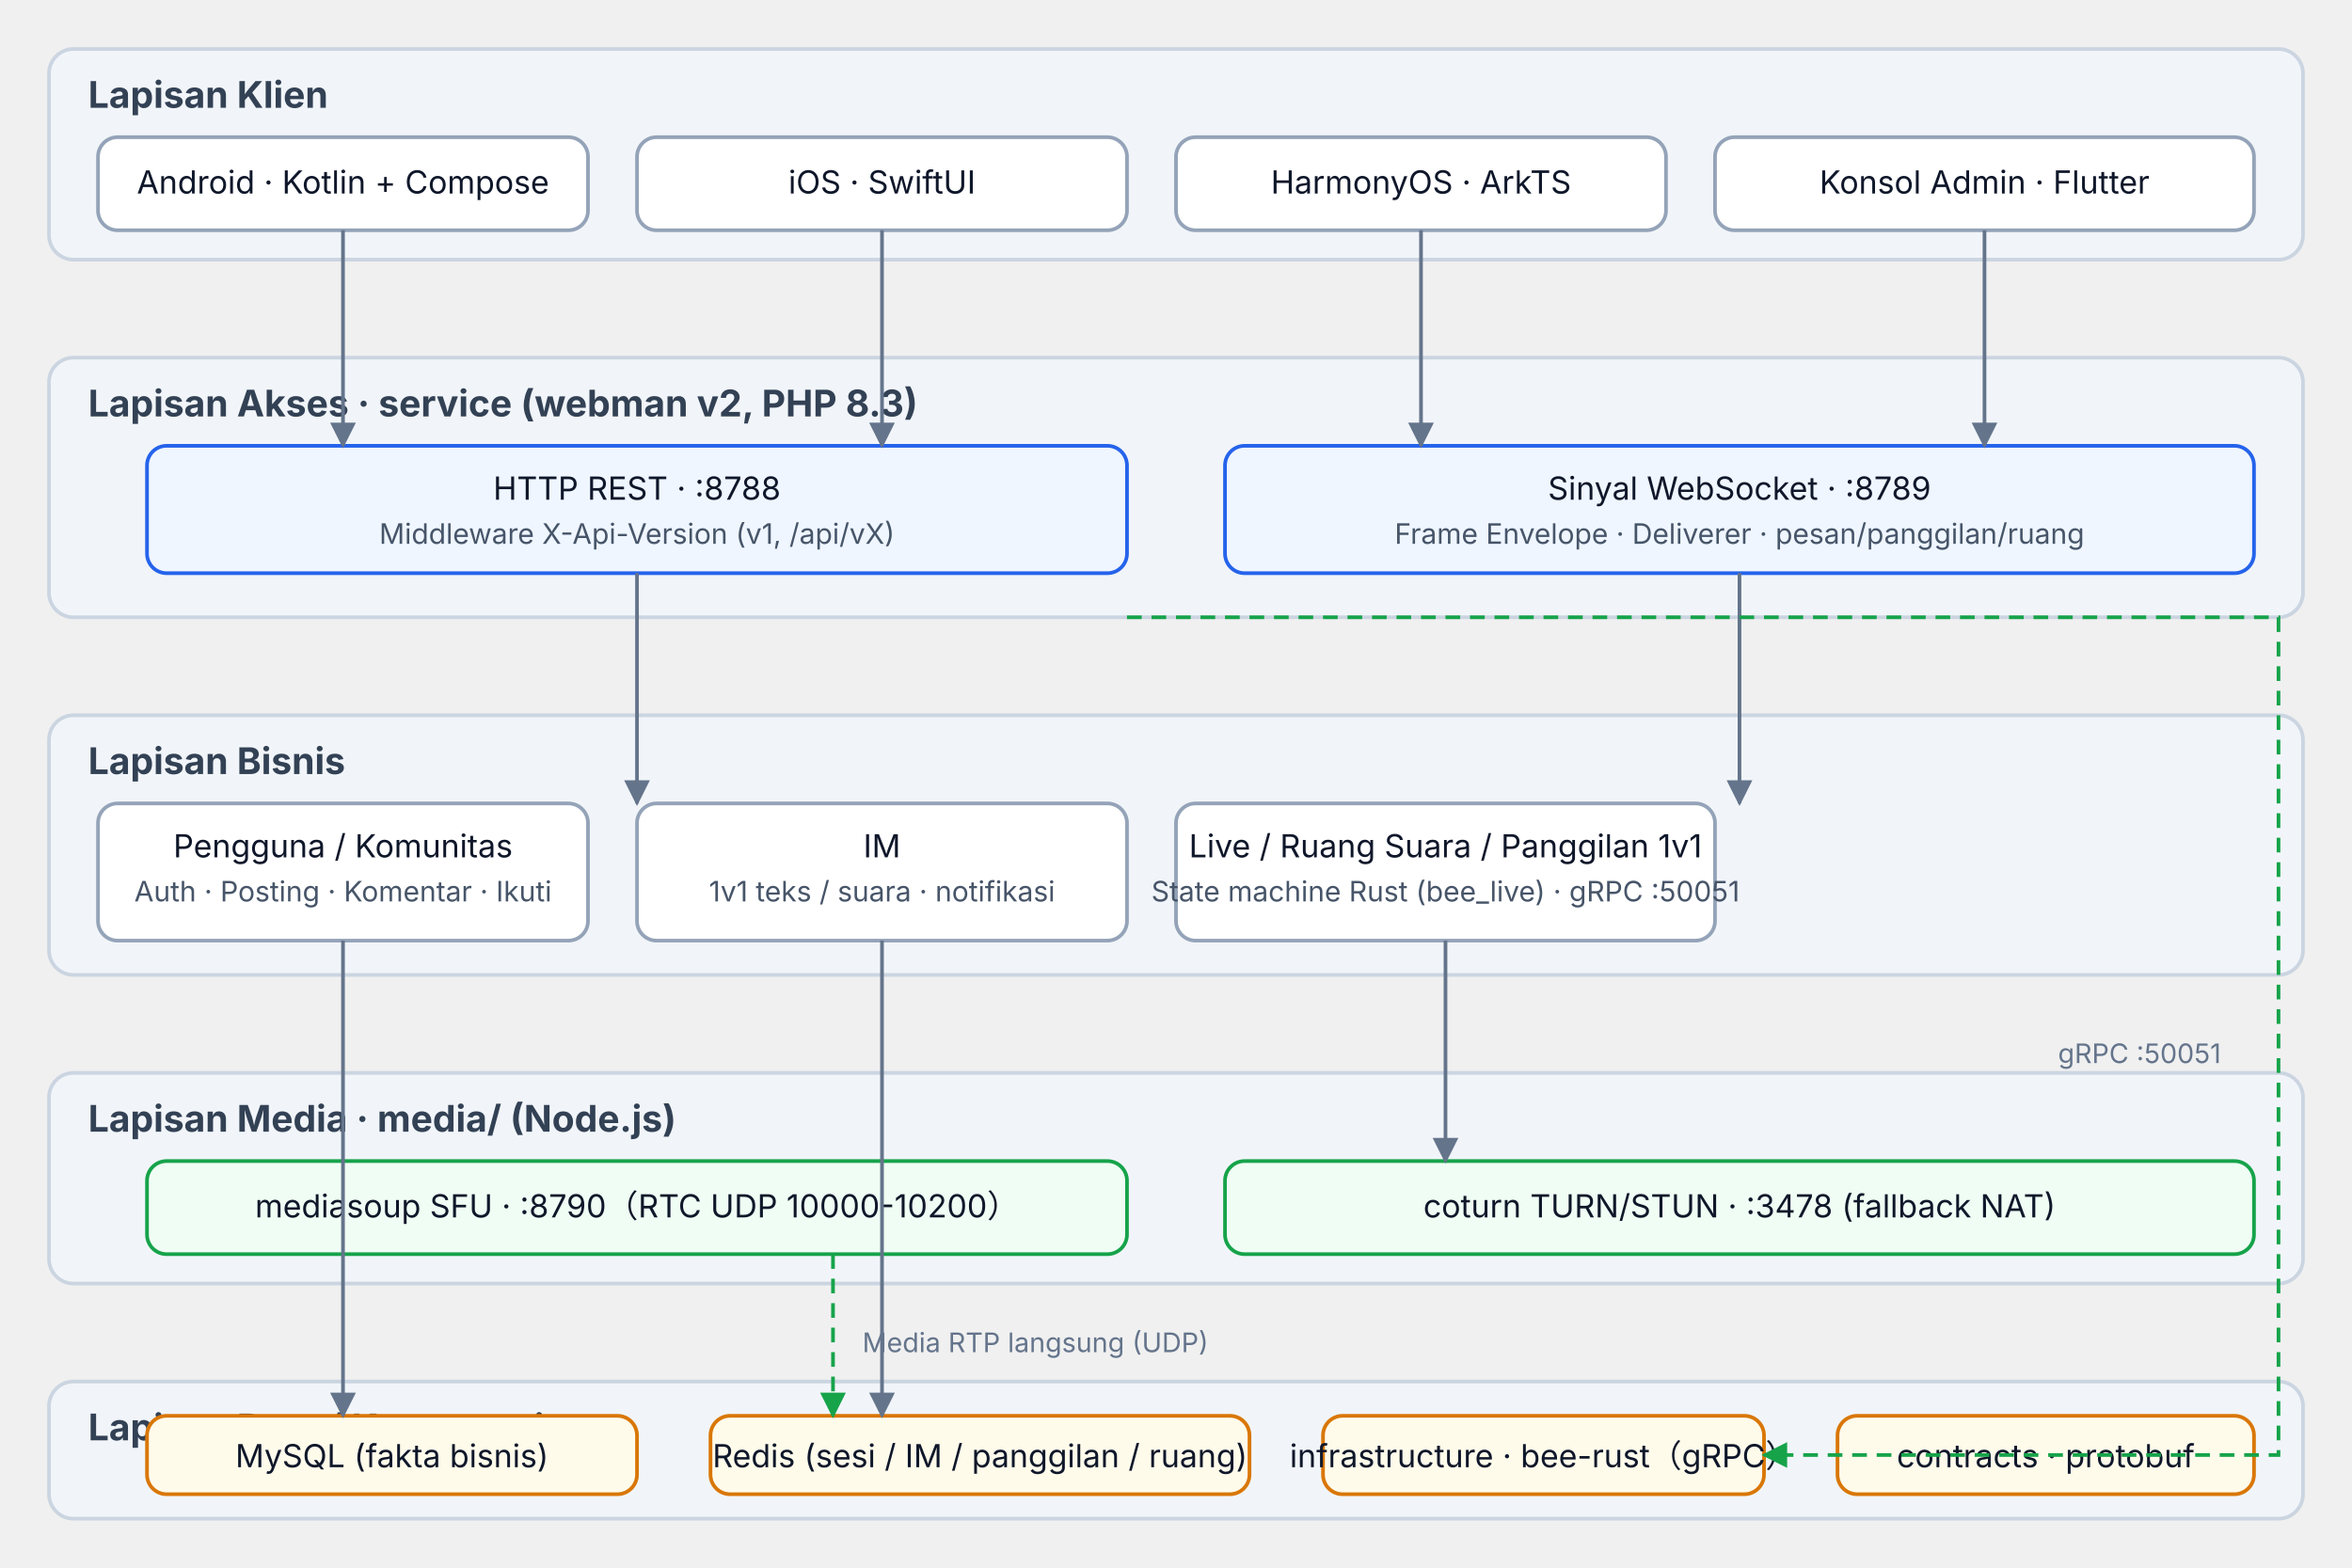
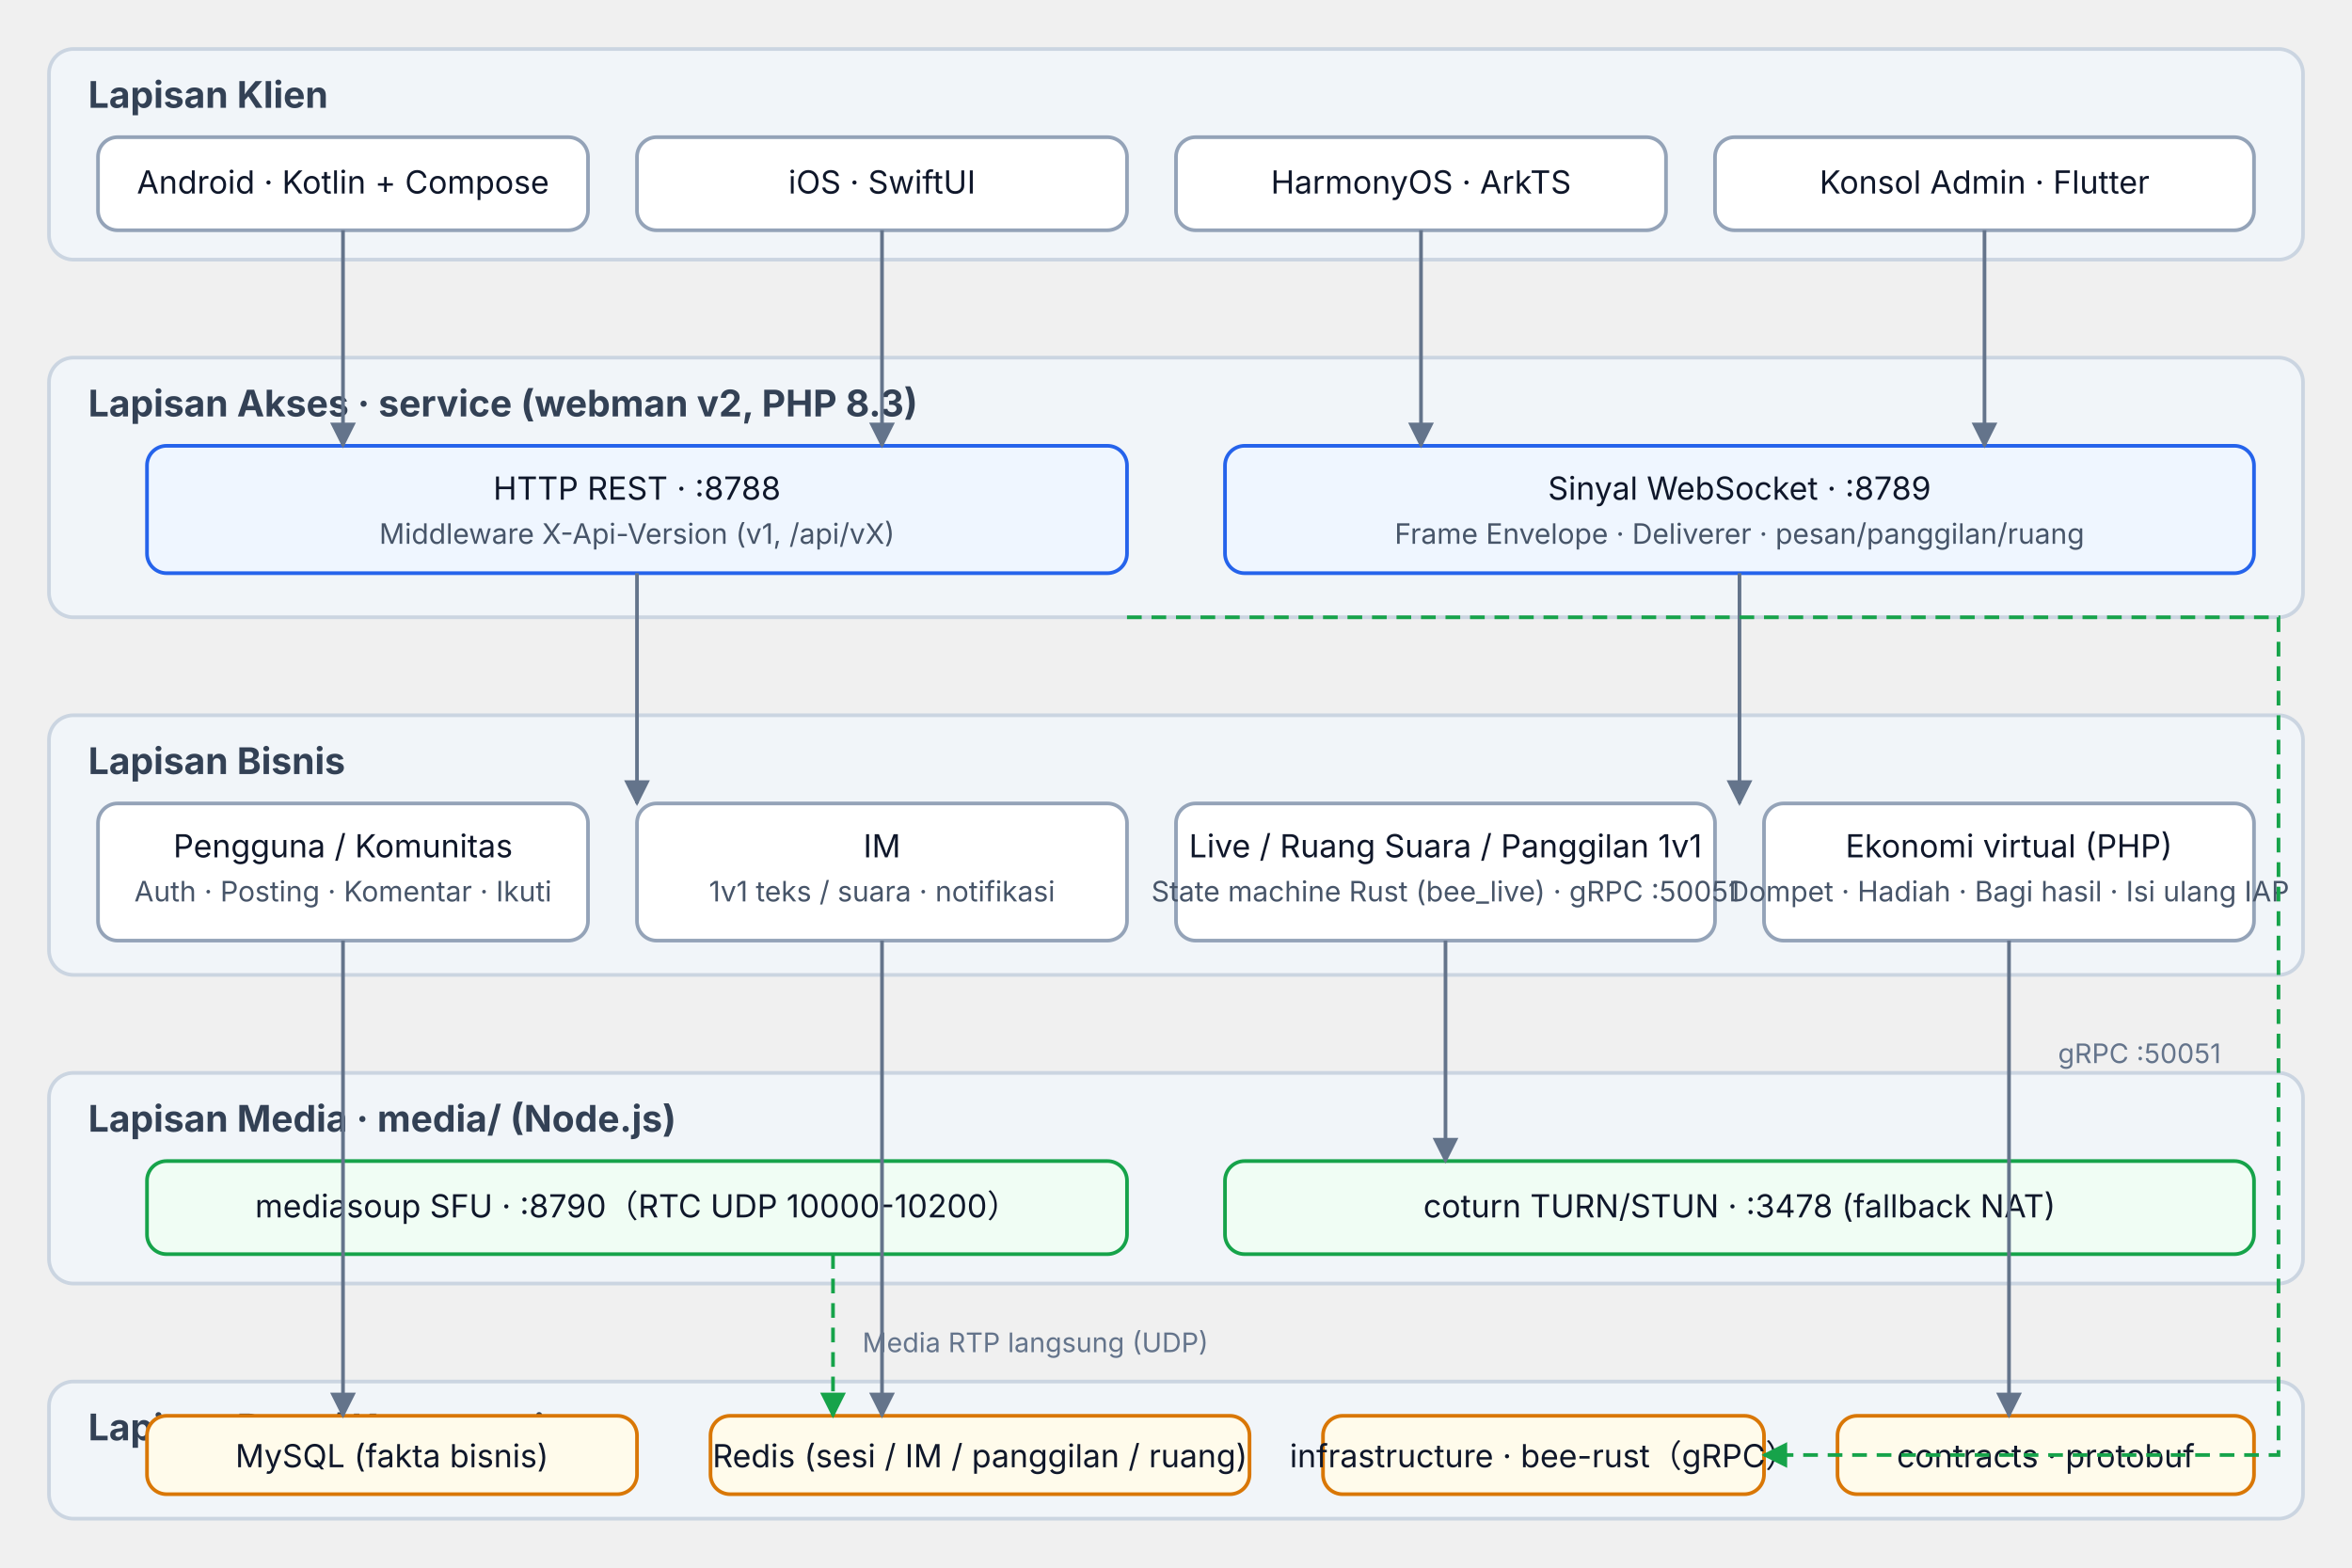
<svg xmlns="http://www.w3.org/2000/svg" viewBox="0 0 960 640" width="100%" font-family="system-ui, -apple-system, 'Segoe UI', 'PingFang SC', 'Microsoft YaHei', sans-serif">
  <defs>
    <marker id="arr" viewBox="0 0 10 10" refX="9" refY="5" markerWidth="7" markerHeight="7" orient="auto-start-reverse">
      <path d="M 0 0 L 10 5 L 0 10 z" fill="#64748b" />
    </marker>
    <marker id="arrg" viewBox="0 0 10 10" refX="9" refY="5" markerWidth="7" markerHeight="7" orient="auto-start-reverse">
      <path d="M 0 0 L 10 5 L 0 10 z" fill="#16a34a" />
    </marker>
  </defs>
  <style>
    .layer { fill: #f1f5f9; stroke: #cbd5e1; stroke-width: 1.5; rx: 10 }
    .box   { fill: #ffffff; stroke: #94a3b8; stroke-width: 1.5; rx: 8 }
    .boxb  { fill: #eff6ff; stroke: #2563eb; stroke-width: 1.5; rx: 8 }
    .boxg  { fill: #f0fdf4; stroke: #16a34a; stroke-width: 1.5; rx: 8 }
    .boxy  { fill: #fffbeb; stroke: #d97706; stroke-width: 1.5; rx: 8 }
    .lt    { font-size: 15px; font-weight: 700; fill: #334155 }
    .t     { font-size: 13px; fill: #0f172a; text-anchor: middle }
    .ts    { font-size: 11.5px; fill: #475569; text-anchor: middle }
    .edge  { stroke: #64748b; stroke-width: 1.5; fill: none; marker-end: url(#arr) }
    .edgeg { stroke: #16a34a; stroke-width: 1.5; fill: none; stroke-dasharray: 6 4; marker-end: url(#arrg) }
    .el    { font-size: 11px; fill: #64748b }
  </style>
  <g>
    <rect class="layer" x="20" y="20" width="920" height="86" />
    <text class="lt" x="36" y="44">Lapisan Klien</text>
    <rect class="box" x="40" y="56" width="200" height="38" />
    <text class="t" x="140" y="79">Android · Kotlin + Compose</text>
    <rect class="box" x="260" y="56" width="200" height="38" />
    <text class="t" x="360" y="79">iOS · SwiftUI</text>
    <rect class="box" x="480" y="56" width="200" height="38" />
    <text class="t" x="580" y="79">HarmonyOS · ArkTS</text>
    <rect class="box" x="700" y="56" width="220" height="38" />
    <text class="t" x="810" y="79">Konsol Admin · Flutter</text>
  </g>
  <g>
    <rect class="layer" x="20" y="146" width="920" height="106" />
    <text class="lt" x="36" y="170">Lapisan Akses · service (webman v2, PHP 8.3)</text>
    <rect class="boxb" x="60" y="182" width="400" height="52" />
    <text class="t" x="260" y="204">HTTP REST · :8788</text>
    <text class="ts" x="260" y="222">Middleware X-Api-Version (v1, /api/vX)</text>
    <rect class="boxb" x="500" y="182" width="420" height="52" />
    <text class="t" x="710" y="204">Sinyal WebSocket · :8789</text>
    <text class="ts" x="710" y="222">Frame Envelope · Deliverer · pesan/panggilan/ruang</text>
  </g>
  <g>
    <rect class="layer" x="20" y="292" width="920" height="106" />
    <text class="lt" x="36" y="316">Lapisan Bisnis</text>
    <rect class="box" x="40" y="328" width="200" height="56" />
    <text class="t" x="140" y="350">Pengguna / Komunitas</text>
    <text class="ts" x="140" y="368">Auth · Posting · Komentar · Ikuti</text>
    <rect class="box" x="260" y="328" width="200" height="56" />
    <text class="t" x="360" y="350">IM</text>
    <text class="ts" x="360" y="368">1v1 teks / suara · notifikasi</text>
    <rect class="box" x="480" y="328" width="220" height="56" />
    <text class="t" x="590" y="350">Live / Ruang Suara / Panggilan 1v1</text>
    <text class="ts" x="590" y="368">State machine Rust (bee_live) · gRPC :50051</text>
+     <rect class="box" x="720" y="328" width="200" height="56" />
+     <text class="t" x="820" y="350">Ekonomi virtual (PHP)</text>
+     <text class="ts" x="820" y="368">Dompet · Hadiah · Bagi hasil · Isi ulang IAP</text>
  </g>
  <g>
    <rect class="layer" x="20" y="438" width="920" height="86" />
    <text class="lt" x="36" y="462">Lapisan Media · media/ (Node.js)</text>
    <rect class="boxg" x="60" y="474" width="400" height="38" />
    <text class="t" x="260" y="497">mediasoup SFU · :8790（RTC UDP 10000-10200）</text>
    <rect class="boxg" x="500" y="474" width="420" height="38" />
    <text class="t" x="710" y="497">coturn TURN/STUN · :3478 (fallback NAT)</text>
  </g>
  <g>
    <rect class="layer" x="20" y="564" width="920" height="56" />
    <text class="lt" x="36" y="588">Lapisan Data / Komputasi</text>
    <rect class="boxy" x="60" y="578" width="200" height="32" />
    <text class="t" x="160" y="599">MySQL (fakta bisnis)</text>
    <rect class="boxy" x="290" y="578" width="220" height="32" />
    <text class="t" x="400" y="599">Redis (sesi / IM / panggilan / ruang)</text>
    <rect class="boxy" x="540" y="578" width="180" height="32" />
    <text class="t" x="630" y="599">infrastructure · bee-rust（gRPC）</text>
    <rect class="boxy" x="750" y="578" width="170" height="32" />
    <text class="t" x="835" y="599">contracts · protobuf</text>
  </g>
  <path class="edge" d="M 140 94 L 140 182" />
  <path class="edge" d="M 360 94 L 360 182" />
  <path class="edge" d="M 580 94 L 580 182" />
  <path class="edge" d="M 810 94 L 810 182" />
  <path class="edge" d="M 260 234 L 260 328" />
  <path class="edge" d="M 710 234 L 710 328" />
  <path class="edgeg" d="M 460 252 L 930 252 L 930 594 L 720 594" />
  <text class="el" x="840" y="434">gRPC :50051</text>
  <path class="edge" d="M 590 384 L 590 474" />
  <path class="edge" d="M 140 384 L 140 578" />
  <path class="edge" d="M 360 384 L 360 578" />
+   <path class="edge" d="M 820 384 L 820 578" />
  <path class="edgeg" d="M 340 512 L 340 578" />
  <text class="el" x="352" y="552">Media RTP langsung (UDP)</text>
</svg>
